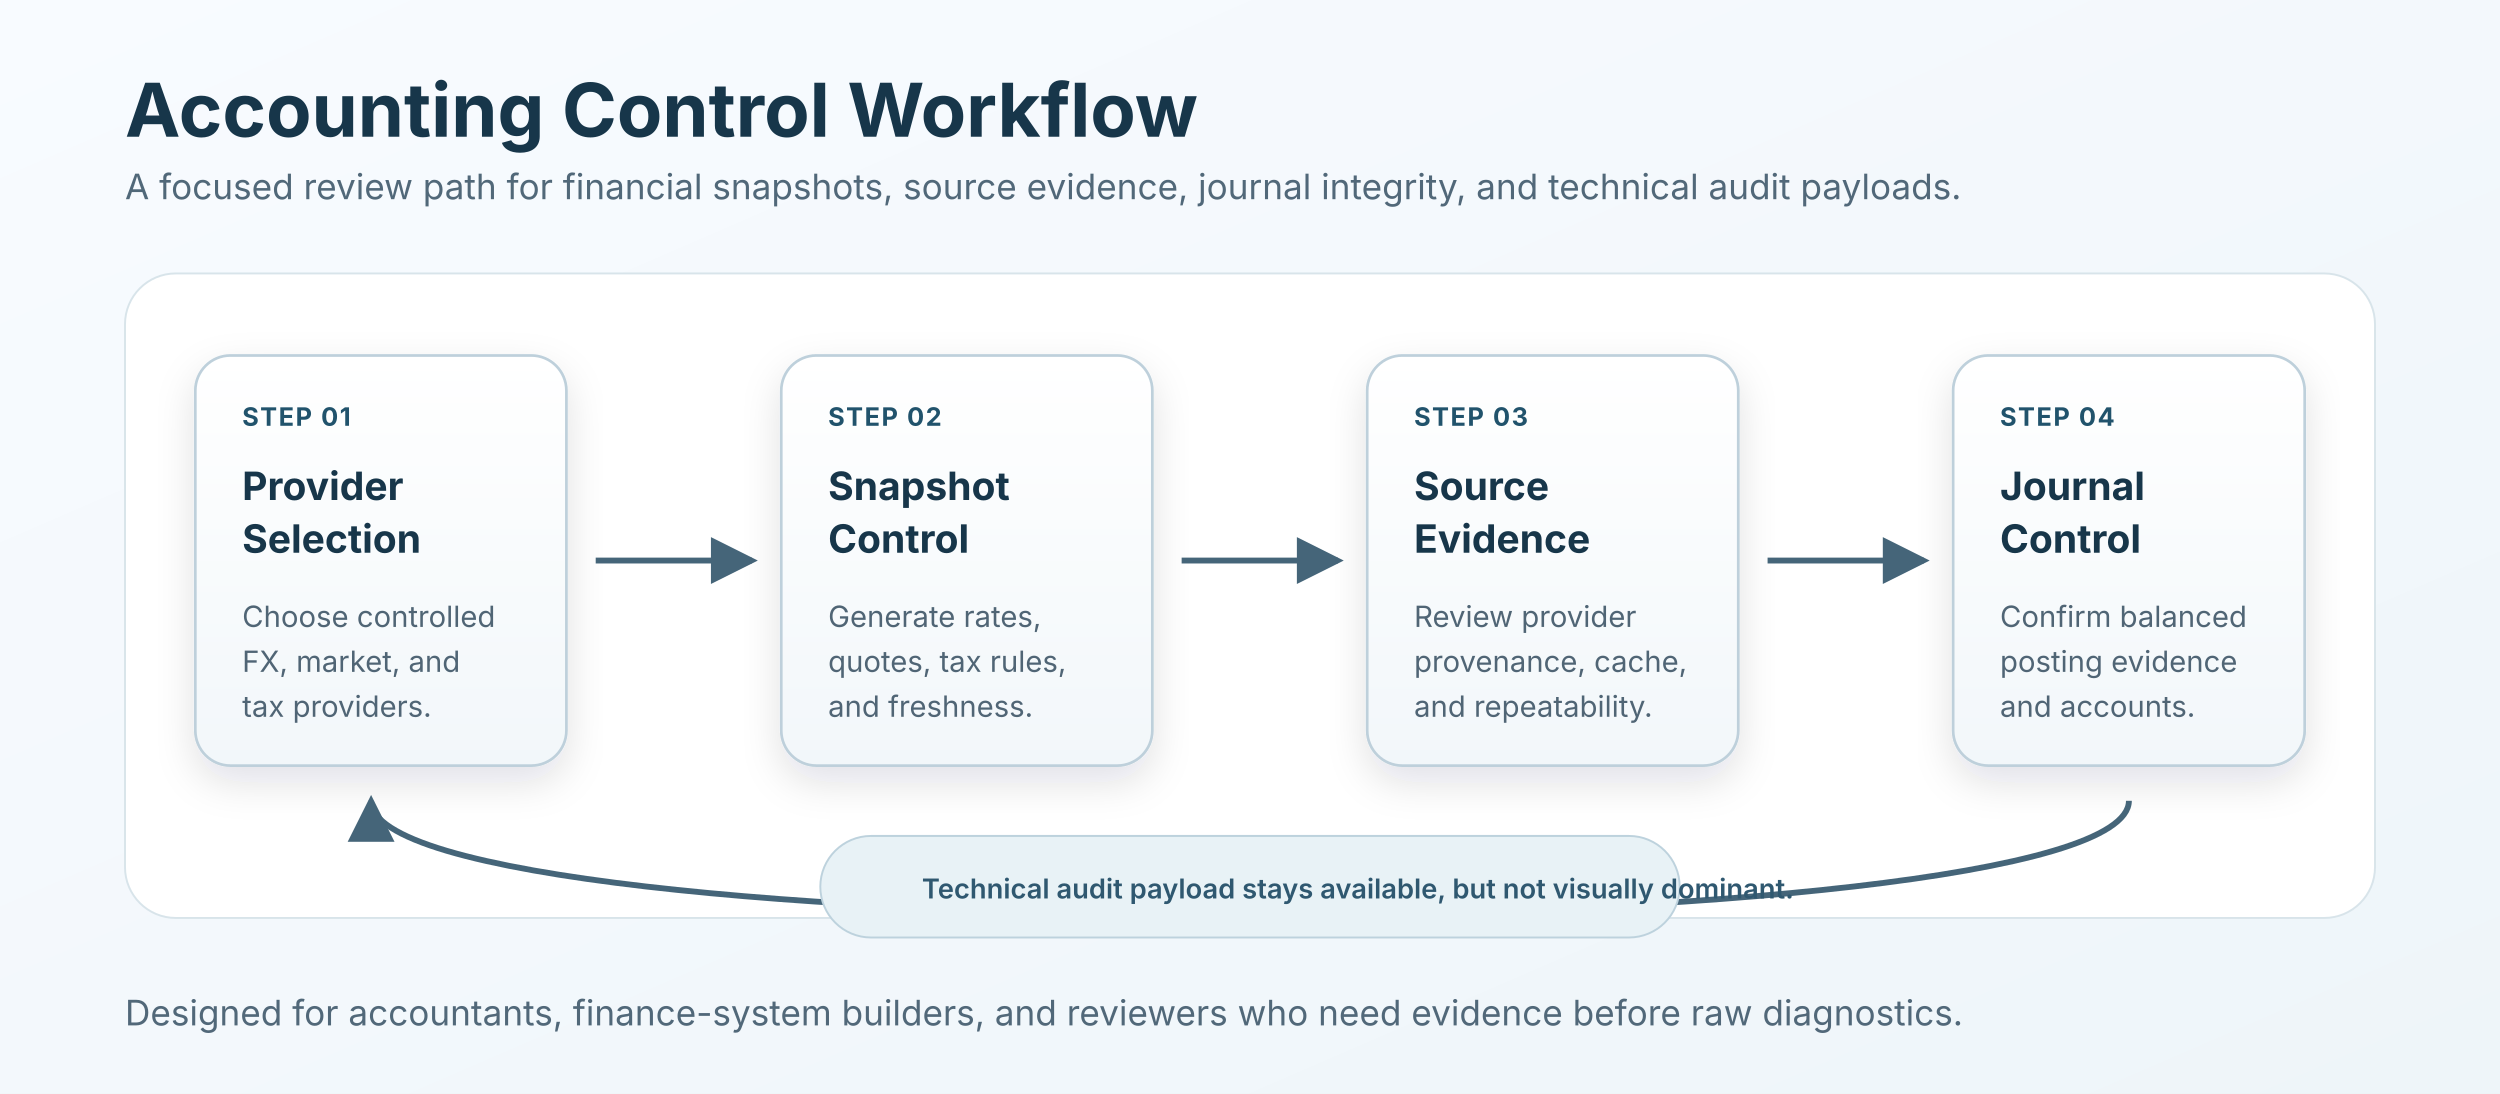
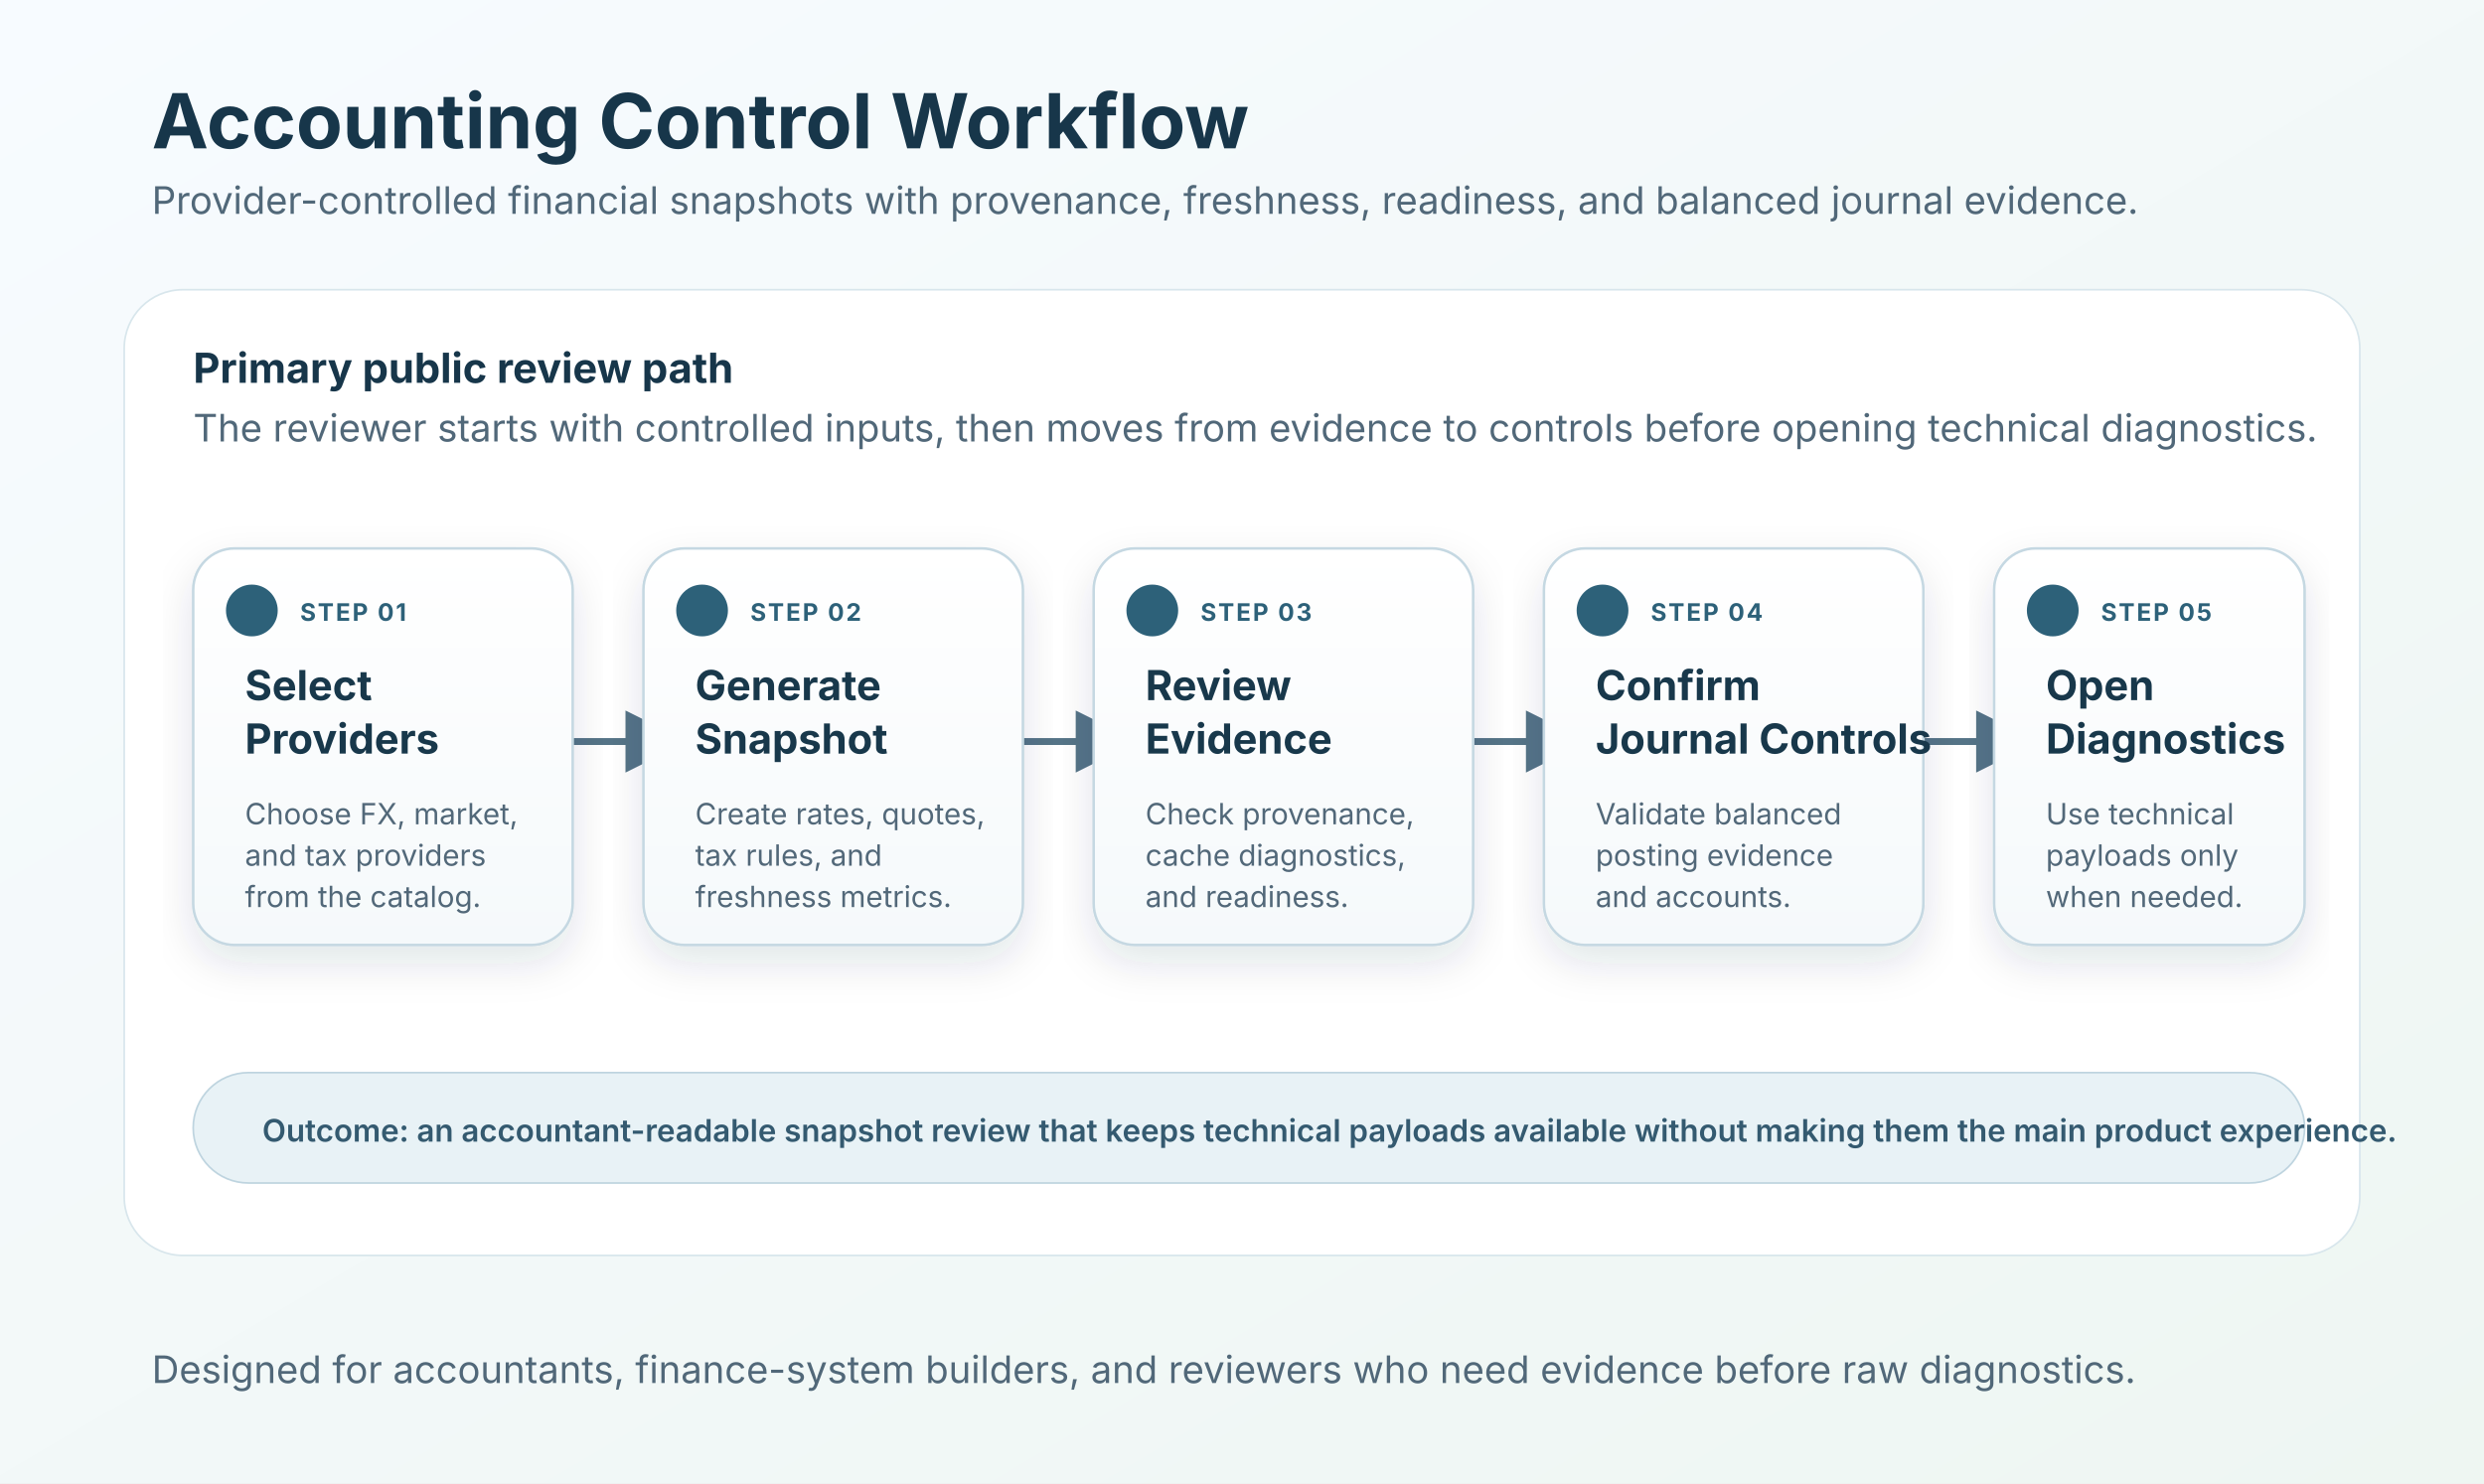
- <svg xmlns="http://www.w3.org/2000/svg" viewBox="0 0 1280 560" role="img" aria-labelledby="title desc">
+ <svg xmlns="http://www.w3.org/2000/svg" width="1440" height="860" viewBox="0 0 1440 860" role="img" aria-labelledby="title desc">
  <defs>
-     <linearGradient id="bg" x1="0" y1="0" x2="1" y2="1">
-       <stop offset="0" stop-color="#f8fbff" />
-       <stop offset="1" stop-color="#eef5f9" />
+     <linearGradient id="background" x1="0" y1="0" x2="1" y2="1">
+       <stop offset="0" stop-color="#f7fbff" />
+       <stop offset="1" stop-color="#eef6f2" />
    </linearGradient>
-     <linearGradient id="card" x1="0" y1="0" x2="0" y2="1">
+     <linearGradient id="panel" x1="0" y1="0" x2="0" y2="1">
      <stop offset="0" stop-color="#ffffff" />
-       <stop offset="1" stop-color="#f2f7fa" />
+       <stop offset="1" stop-color="#f5f9fb" />
    </linearGradient>
-     <filter id="shadow" x="-10%" y="-15%" width="120%" height="140%">
-       <feDropShadow dx="0" dy="8" stdDeviation="10" flood-color="#123" flood-opacity="0.12" />
+     <filter id="softShadow" x="-8%" y="-10%" width="116%" height="125%">
+       <feDropShadow dx="0" dy="10" stdDeviation="12" flood-color="#193747" flood-opacity="0.12" />
    </filter>
-     <marker id="arrow" markerWidth="12" markerHeight="12" refX="9" refY="6" orient="auto">
-       <path d="M2,2 L10,6 L2,10 Z" fill="#456579" />
+     <marker id="arrow" viewBox="0 0 10 10" refX="9" refY="5" markerWidth="9" markerHeight="9" orient="auto">
+       <path d="M 0 0 L 10 5 L 0 10 z" fill="#557487" />
    </marker>
    <style>
-       .title { font: 700 38px system-ui, -apple-system, Segoe UI, sans-serif; fill: #17364a; }
-       .subtitle { font: 400 18px system-ui, -apple-system, Segoe UI, sans-serif; fill: #516879; }
-       .step-title { font: 700 20px system-ui, -apple-system, Segoe UI, sans-serif; fill: #17364a; }
-       .step-copy { font: 400 15px system-ui, -apple-system, Segoe UI, sans-serif; fill: #506575; }
-       .badge { font: 700 13px system-ui, -apple-system, Segoe UI, sans-serif; fill: #21536c; letter-spacing: .06em; }
-       .label { font: 600 14px system-ui, -apple-system, Segoe UI, sans-serif; fill: #2f5870; }
-       .card { fill: url(#card); stroke: #bed0db; stroke-width: 1.4; filter: url(#shadow); }
-       .arrow { stroke: #456579; stroke-width: 3; fill: none; marker-end: url(#arrow); }
+       .title { font: 700 44px system-ui, -apple-system, Segoe UI, sans-serif; fill: #17364a; }
+       .subtitle { font: 400 22px system-ui, -apple-system, Segoe UI, sans-serif; fill: #516879; }
+       .panel-title { font: 700 24px system-ui, -apple-system, Segoe UI, sans-serif; fill: #17364a; }
+       .step-number { font: 700 14px system-ui, -apple-system, Segoe UI, sans-serif; fill: #2d6179; letter-spacing: .08em; }
+       .step-title { font: 700 24px system-ui, -apple-system, Segoe UI, sans-serif; fill: #18384b; }
+       .step-copy { font: 400 17px system-ui, -apple-system, Segoe UI, sans-serif; fill: #526879; }
+       .footer { font: 600 18px system-ui, -apple-system, Segoe UI, sans-serif; fill: #345a70; }
+       .card { fill: url(#panel); stroke: #c5d8e2; stroke-width: 1.5; filter: url(#softShadow); }
+       .rail { stroke: #557487; stroke-width: 4; fill: none; marker-end: url(#arrow); }
+       .dot { fill: #2d6179; }
    </style>
  </defs>
-   <rect x="0" y="0" width="1280" height="560" rx="0" fill="url(#bg)" />
-   <text class="title" x="64" y="70">Accounting Control Workflow</text>
-   <text class="subtitle" x="64" y="102">A focused review path for financial snapshots, source evidence, journal integrity, and technical audit payloads.</text>
-   <rect x="64" y="140" width="1152" height="330" rx="26" fill="#ffffff" stroke="#d8e4ea" />
-   <g transform="translate(100 182)">
-     <rect class="card" x="0" y="0" width="190" height="210" rx="18" />
-     <text class="badge" x="24" y="36">STEP 01</text>
-     <text class="step-title" x="24" y="74">Provider</text>
-     <text class="step-title" x="24" y="101">Selection</text>
-     <text class="step-copy" x="24" y="139">Choose controlled</text>
-     <text class="step-copy" x="24" y="162">FX, market, and</text>
-     <text class="step-copy" x="24" y="185">tax providers.</text>
+   <rect width="1440" height="860" fill="url(#background)" />
+   <text class="title" x="88" y="86">Accounting Control Workflow</text>
+   <text class="subtitle" x="88" y="124">Provider-controlled financial snapshots with provenance, freshness, readiness, and balanced journal evidence.</text>
+   <rect x="72" y="168" width="1296" height="560" rx="34" fill="#ffffff" stroke="#d8e6ec" />
+   <text class="panel-title" x="112" y="222">Primary public review path</text>
+   <text class="subtitle" x="112" y="256">The reviewer starts with controlled inputs, then moves from evidence to controls before opening technical diagnostics.</text>
+   <path class="rail" d="M 182 430 H 395" />
+   <path class="rail" d="M 443 430 H 656" />
+   <path class="rail" d="M 704 430 H 917" />
+   <path class="rail" d="M 965 430 H 1178" />
+   <g transform="translate(112 318)">
+     <rect class="card" x="0" y="0" width="220" height="230" rx="24" />
+     <circle class="dot" cx="34" cy="36" r="15" />
+     <text class="step-number" x="62" y="42">STEP 01</text>
+     <text class="step-title" x="30" y="88">Select</text>
+     <text class="step-title" x="30" y="119">Providers</text>
+     <text class="step-copy" x="30" y="160">Choose FX, market,</text>
+     <text class="step-copy" x="30" y="184">and tax providers</text>
+     <text class="step-copy" x="30" y="208">from the catalog.</text>
  </g>
-   <line class="arrow" x1="305" y1="287" x2="385" y2="287" />
-   <g transform="translate(400 182)">
-     <rect class="card" x="0" y="0" width="190" height="210" rx="18" />
-     <text class="badge" x="24" y="36">STEP 02</text>
-     <text class="step-title" x="24" y="74">Snapshot</text>
-     <text class="step-title" x="24" y="101">Control</text>
-     <text class="step-copy" x="24" y="139">Generate rates,</text>
-     <text class="step-copy" x="24" y="162">quotes, tax rules,</text>
-     <text class="step-copy" x="24" y="185">and freshness.</text>
+   <g transform="translate(373 318)">
+     <rect class="card" x="0" y="0" width="220" height="230" rx="24" />
+     <circle class="dot" cx="34" cy="36" r="15" />
+     <text class="step-number" x="62" y="42">STEP 02</text>
+     <text class="step-title" x="30" y="88">Generate</text>
+     <text class="step-title" x="30" y="119">Snapshot</text>
+     <text class="step-copy" x="30" y="160">Create rates, quotes,</text>
+     <text class="step-copy" x="30" y="184">tax rules, and</text>
+     <text class="step-copy" x="30" y="208">freshness metrics.</text>
  </g>
-   <line class="arrow" x1="605" y1="287" x2="685" y2="287" />
-   <g transform="translate(700 182)">
-     <rect class="card" x="0" y="0" width="190" height="210" rx="18" />
-     <text class="badge" x="24" y="36">STEP 03</text>
-     <text class="step-title" x="24" y="74">Source</text>
-     <text class="step-title" x="24" y="101">Evidence</text>
-     <text class="step-copy" x="24" y="139">Review provider</text>
-     <text class="step-copy" x="24" y="162">provenance, cache,</text>
-     <text class="step-copy" x="24" y="185">and repeatability.</text>
+   <g transform="translate(634 318)">
+     <rect class="card" x="0" y="0" width="220" height="230" rx="24" />
+     <circle class="dot" cx="34" cy="36" r="15" />
+     <text class="step-number" x="62" y="42">STEP 03</text>
+     <text class="step-title" x="30" y="88">Review</text>
+     <text class="step-title" x="30" y="119">Evidence</text>
+     <text class="step-copy" x="30" y="160">Check provenance,</text>
+     <text class="step-copy" x="30" y="184">cache diagnostics,</text>
+     <text class="step-copy" x="30" y="208">and readiness.</text>
  </g>
-   <line class="arrow" x1="905" y1="287" x2="985" y2="287" />
-   <g transform="translate(1000 182)">
-     <rect class="card" x="0" y="0" width="180" height="210" rx="18" />
-     <text class="badge" x="24" y="36">STEP 04</text>
-     <text class="step-title" x="24" y="74">Journal</text>
-     <text class="step-title" x="24" y="101">Control</text>
-     <text class="step-copy" x="24" y="139">Confirm balanced</text>
-     <text class="step-copy" x="24" y="162">posting evidence</text>
-     <text class="step-copy" x="24" y="185">and accounts.</text>
+   <g transform="translate(895 318)">
+     <rect class="card" x="0" y="0" width="220" height="230" rx="24" />
+     <circle class="dot" cx="34" cy="36" r="15" />
+     <text class="step-number" x="62" y="42">STEP 04</text>
+     <text class="step-title" x="30" y="88">Confirm</text>
+     <text class="step-title" x="30" y="119">Journal Controls</text>
+     <text class="step-copy" x="30" y="160">Validate balanced</text>
+     <text class="step-copy" x="30" y="184">posting evidence</text>
+     <text class="step-copy" x="30" y="208">and accounts.</text>
  </g>
-   <path class="arrow" d="M1090 410 C1090 488 190 488 190 410" />
-   <rect x="420" y="428" width="440" height="52" rx="26" fill="#e8f2f6" stroke="#bdd2dd" />
-   <text class="label" x="472" y="460">Technical audit payload stays available, but not visually dominant.</text>
-   <text class="subtitle" x="64" y="525">Designed for accountants, finance-system builders, and reviewers who need evidence before raw diagnostics.</text>
+   <g transform="translate(1156 318)">
+     <rect class="card" x="0" y="0" width="180" height="230" rx="24" />
+     <circle class="dot" cx="34" cy="36" r="15" />
+     <text class="step-number" x="62" y="42">STEP 05</text>
+     <text class="step-title" x="30" y="88">Open</text>
+     <text class="step-title" x="30" y="119">Diagnostics</text>
+     <text class="step-copy" x="30" y="160">Use technical</text>
+     <text class="step-copy" x="30" y="184">payloads only</text>
+     <text class="step-copy" x="30" y="208">when needed.</text>
+   </g>
+   <rect x="112" y="622" width="1224" height="64" rx="32" fill="#e8f2f6" stroke="#bed4df" />
+   <text class="footer" x="152" y="662">Outcome: an accountant-readable snapshot review that keeps technical payloads available without making them the main product experience.</text>
+   <text class="subtitle" x="88" y="802">Designed for accountants, finance-system builders, and reviewers who need evidence before raw diagnostics.</text>
</svg>
